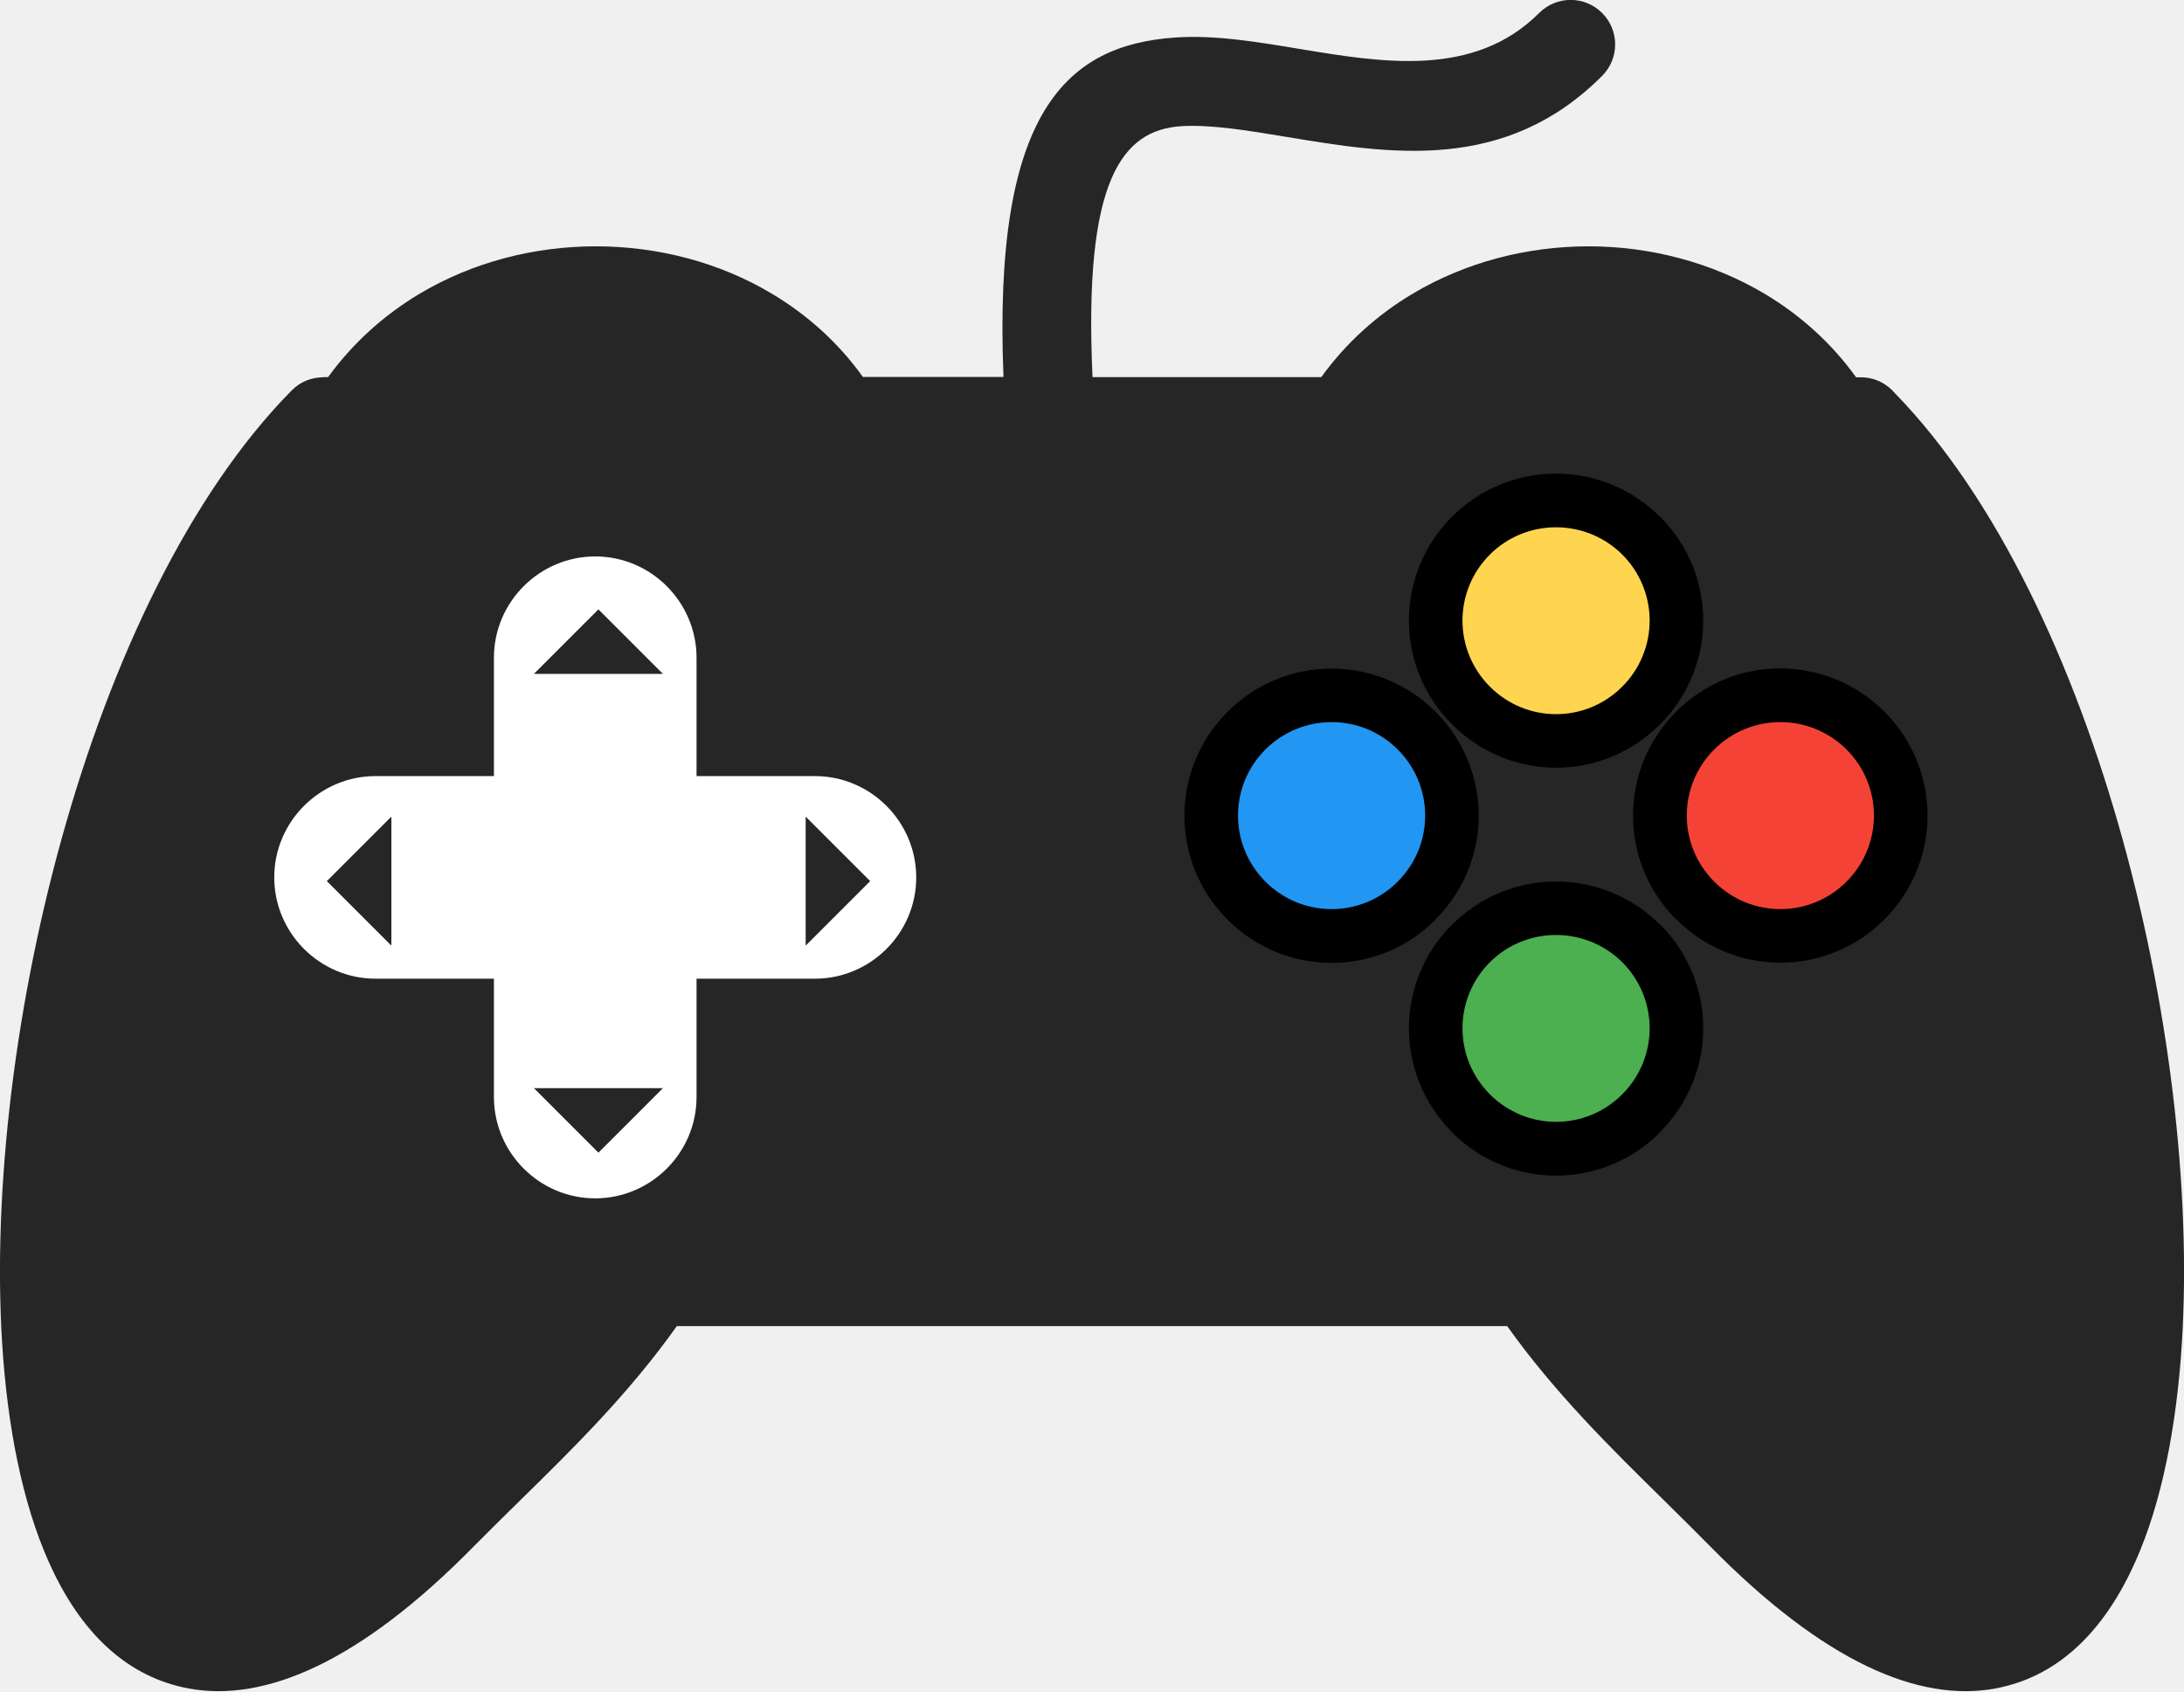
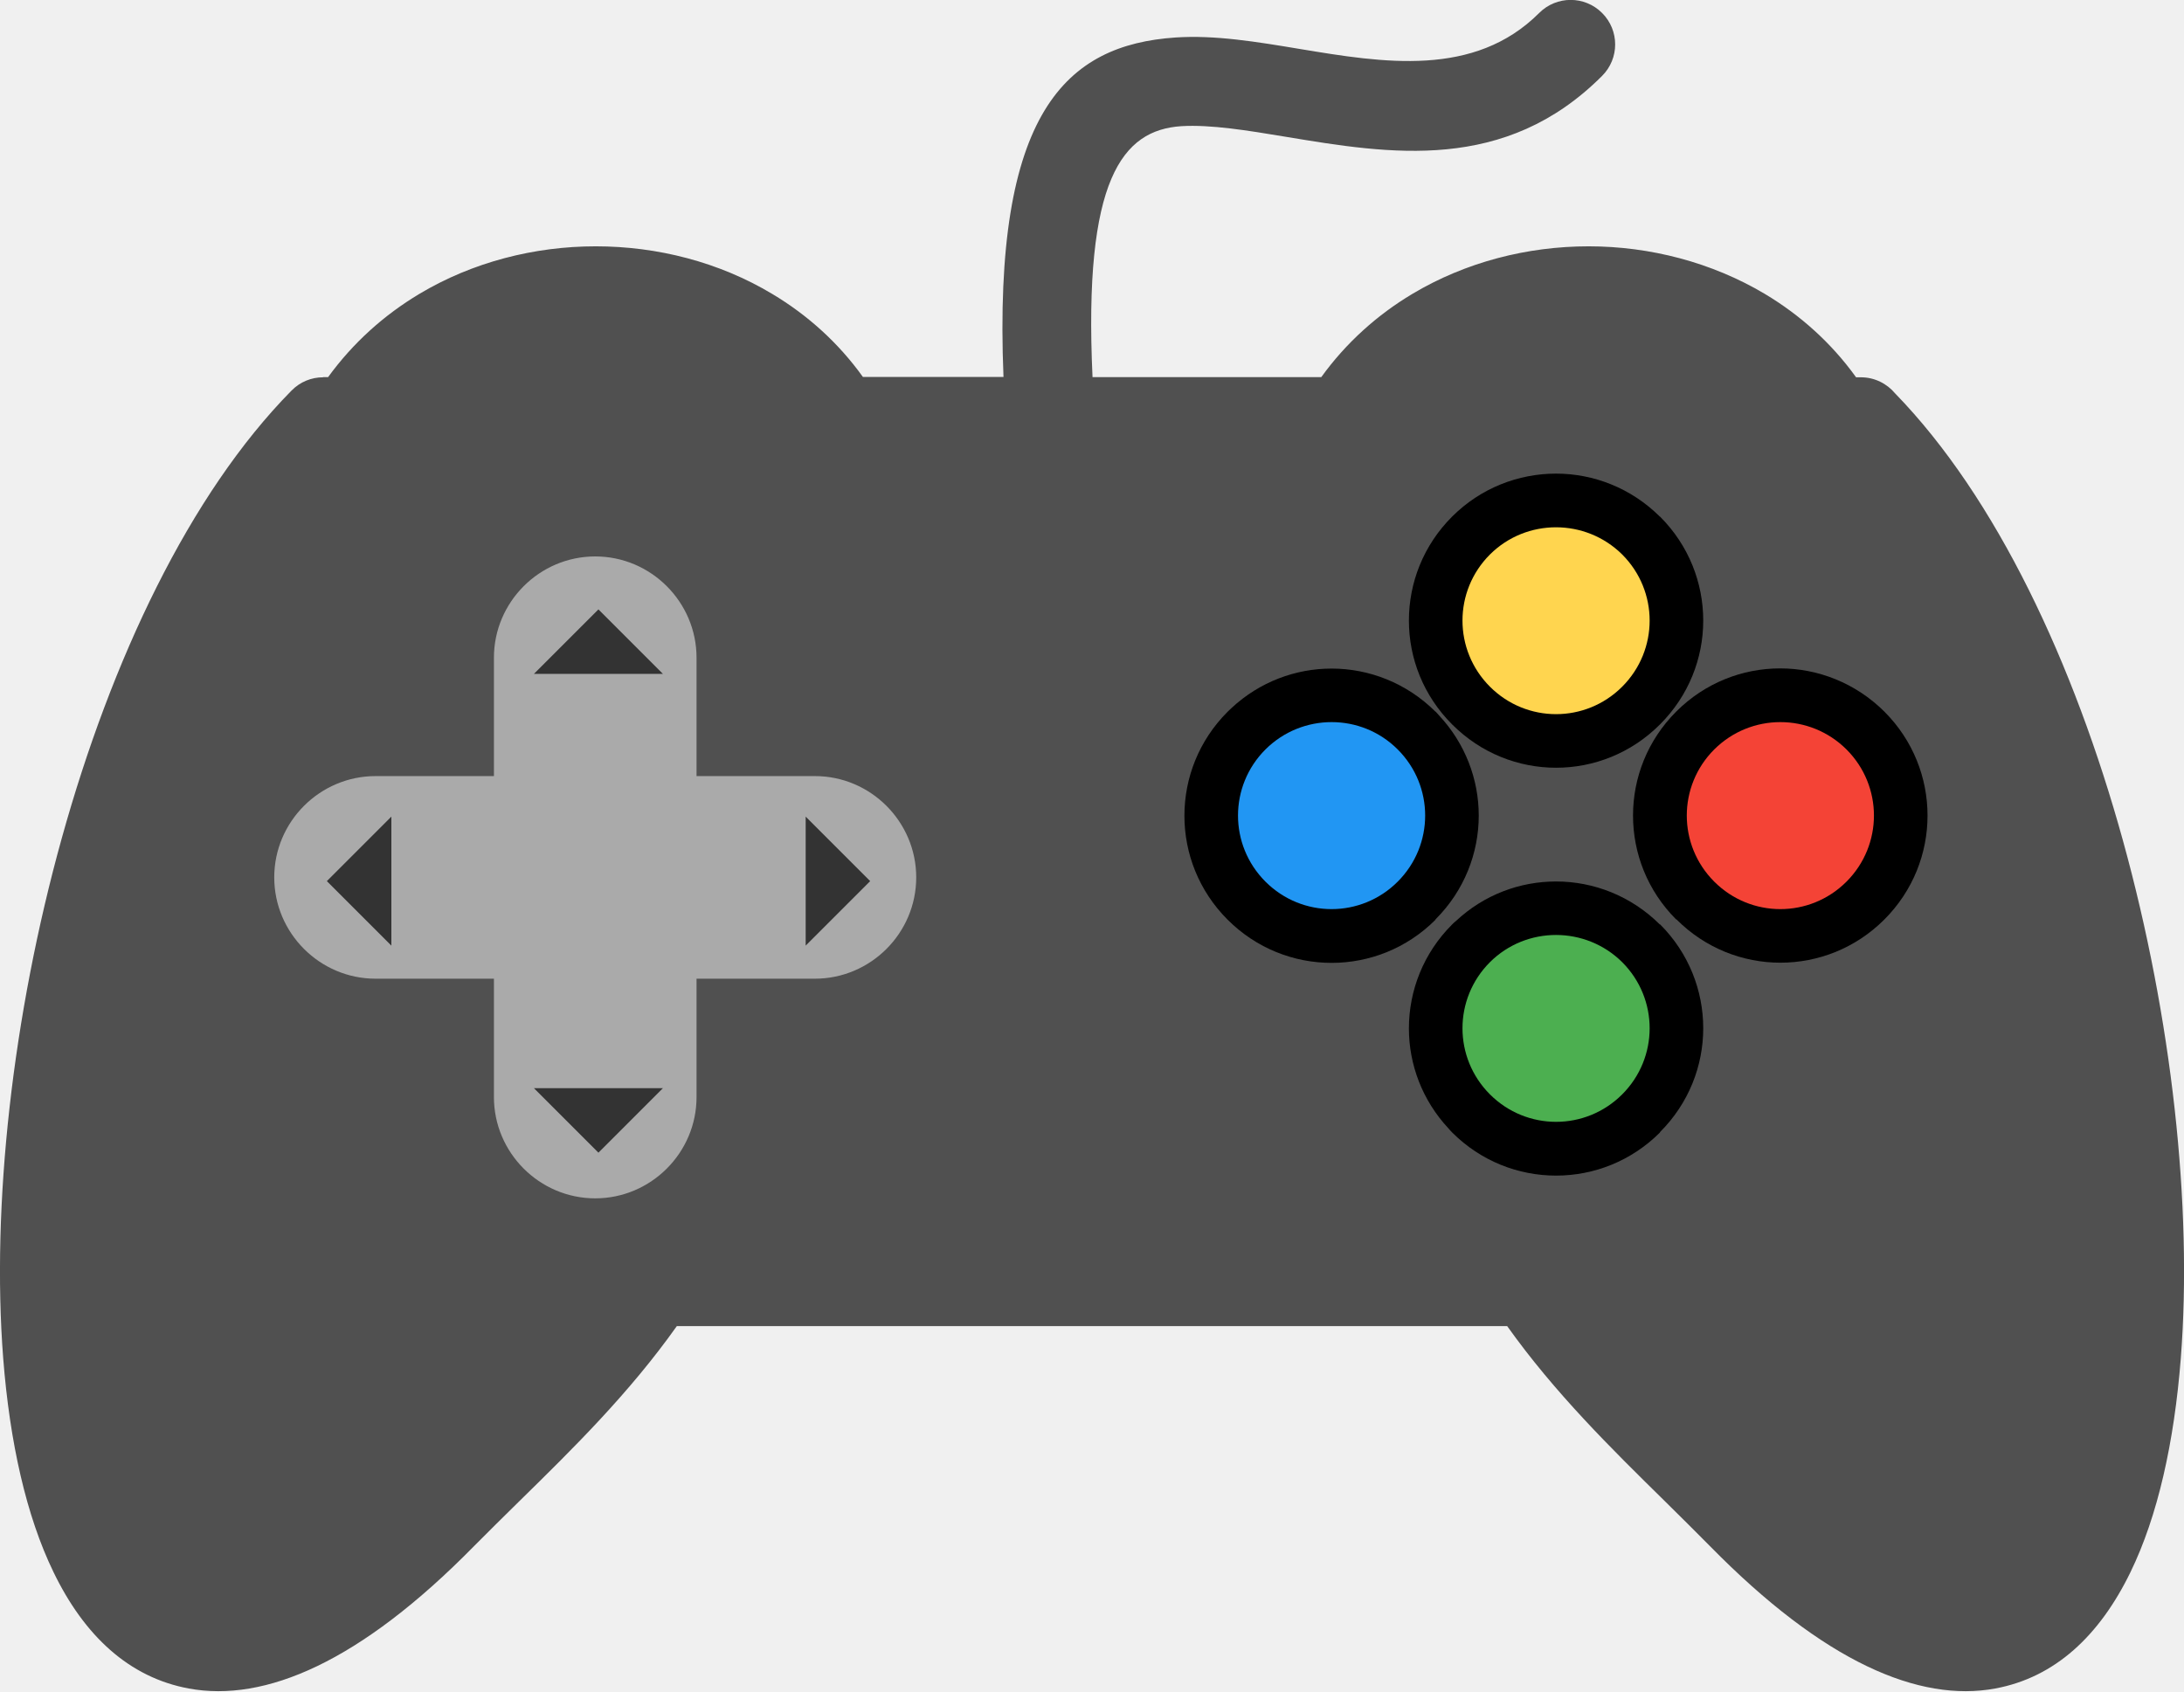
<svg xmlns="http://www.w3.org/2000/svg" version="1.1" id="Layer_1" x="0px" y="0px" viewBox="0 0 122.88 95.16" style="enable-background:new 0 0 122.88 95.16" xml:space="preserve">
  <style type="text/css">
	.st0{fill:#4CAF50;}
	.st1{fill:#2196F3;}
	.st2{fill:#F44336;}
- 	.st3{fill:#262626;}
+ 	.st3{fill:#505050;}
	.st4{fill:#FFD54F;}
- 	.st5{fill-rule:evenodd;clip-rule:evenodd;fill:#262626;}
- 	.st6{fill-rule:evenodd;clip-rule:evenodd;fill:#FFFFFF;}
+ 	.st5{fill-rule:evenodd;clip-rule:evenodd;fill:#333333;}
+ 	.st6{fill-rule:evenodd;clip-rule:evenodd;fill:#aaaaaa;}
</style>
  <g>
    <path class="st3" d="M104.43,21.23h0.27c0.78,0,1.47,0.36,1.93,0.91c11.41,11.74,17.4,37.23,16.07,54.29 c-0.37,4.73-1.3,8.89-2.83,12.03c-1.74,3.58-4.25,5.93-7.61,6.55c-4.28,0.79-9.63-1.47-16.06-8.02c-0.83-0.84-1.69-1.69-2.57-2.56 c-3-2.95-6.16-6.06-8.83-9.81H38.08c-2.68,3.78-5.84,6.89-8.85,9.84c-0.87,0.86-1.73,1.7-2.55,2.53 c-6.43,6.55-11.78,8.81-16.06,8.02c-3.36-0.62-5.88-2.97-7.61-6.55c-1.53-3.15-2.46-7.3-2.83-12.03 C-1.15,59.29,4.9,33.65,16.4,21.98c0.49-0.5,1.13-0.75,1.78-0.75v-0.01h0.28c1.41-1.94,3.16-3.5,5.13-4.68 c2.99-1.79,6.47-2.68,9.93-2.68c3.47,0,6.95,0.89,9.93,2.68c1.96,1.17,3.71,2.73,5.1,4.67h7.91C55.85,6.29,60,2.53,66.13,2.11 c2.22-0.15,4.57,0.24,7.03,0.65c4.65,0.77,9.79,1.62,13.44-2.03c0.98-0.98,2.56-0.98,3.54,0c0.98,0.98,0.98,2.56,0,3.54 C84.68,9.74,78.21,8.67,72.36,7.7C70.19,7.34,68.13,7,66.46,7.1c-3.31,0.22-5.51,2.98-4.99,14.12h12.87 c1.4-1.94,3.16-3.51,5.12-4.68c2.99-1.79,6.47-2.68,9.92-2.68c3.45,0,6.93,0.9,9.92,2.68C101.27,17.72,103.03,19.28,104.43,21.23 L104.43,21.23L104.43,21.23z" />
    <path d="M93.4,29.07c1.62,1.62,2.43,3.73,2.43,5.85c0,2.11-0.81,4.22-2.43,5.84l-0.01,0.01c-1.62,1.62-3.73,2.43-5.84,2.43 c-2.11,0-4.22-0.81-5.84-2.43l-0.01-0.01c-1.62-1.62-2.43-3.73-2.43-5.84c0-2.12,0.81-4.23,2.43-5.85 c1.61-1.61,3.73-2.42,5.85-2.42c2.11,0,4.22,0.81,5.84,2.42H93.4L93.4,29.07L93.4,29.07z" />
    <path class="st4" d="M91.27,31.2c2.06,2.06,2.06,5.38,0,7.44c-2.06,2.06-5.38,2.06-7.44,0s-2.06-5.38,0-7.44 C85.88,29.16,89.21,29.16,91.27,31.2L91.27,31.2L91.27,31.2z" />
    <path d="M80.77,40.04c0.07,0.07,0.13,0.14,0.19,0.21c1.49,1.59,2.24,3.62,2.24,5.64c0,2.11-0.81,4.22-2.43,5.84l-0.01,0.01 l0.01,0.01c-1.62,1.62-3.73,2.43-5.85,2.43c-2.12,0-4.23-0.81-5.85-2.43s-2.43-3.73-2.43-5.85c0-2.12,0.81-4.23,2.43-5.85 l0.01-0.01c0.07-0.07,0.14-0.13,0.21-0.2c1.59-1.48,3.61-2.22,5.63-2.22c2.11,0,4.22,0.81,5.84,2.42L80.77,40.04L80.77,40.04z" />
    <path class="st1" d="M78.64,42.17c2.06,2.06,2.06,5.38,0,7.44c-2.06,2.06-5.38,2.06-7.44,0c-2.06-2.06-2.06-5.38,0-7.44 C73.26,40.12,76.59,40.12,78.64,42.17L78.64,42.17L78.64,42.17z" />
    <path d="M106.02,40.04c1.62,1.62,2.43,3.73,2.43,5.85c0,2.12-0.81,4.23-2.43,5.85s-3.73,2.43-5.85,2.43 c-2.11,0-4.22-0.81-5.84-2.43l-0.01-0.01l-0.01,0.01c-1.62-1.62-2.43-3.73-2.43-5.85c0-2.12,0.81-4.23,2.43-5.85 s3.73-2.43,5.85-2.43S104.4,38.43,106.02,40.04L106.02,40.04z" />
    <path class="st2" d="M103.89,42.17c2.06,2.06,2.06,5.38,0,7.44c-2.06,2.06-5.38,2.06-7.44,0c-2.06-2.06-2.06-5.38,0-7.44 C98.51,40.12,101.83,40.12,103.89,42.17L103.89,42.17L103.89,42.17z" />
    <path d="M93.4,52.01c1.62,1.62,2.43,3.73,2.43,5.85c0,2.11-0.81,4.22-2.43,5.84l-0.01,0.01l0.01,0.01 c-1.62,1.62-3.73,2.43-5.85,2.43c-2.12,0-4.23-0.81-5.85-2.43c-0.07-0.07-0.13-0.14-0.19-0.21c-1.49-1.59-2.24-3.62-2.24-5.64 c0-2.12,0.81-4.23,2.43-5.85c0.07-0.07,0.13-0.13,0.21-0.19c1.59-1.49,3.61-2.23,5.64-2.23c2.11,0,4.22,0.81,5.84,2.42H93.4 L93.4,52.01L93.4,52.01z" />
    <path class="st0" d="M91.27,54.14c2.06,2.06,2.06,5.38,0,7.44c-2.06,2.06-5.38,2.06-7.44,0s-2.06-5.38,0-7.44 C85.88,52.1,89.21,52.1,91.27,54.14L91.27,54.14L91.27,54.14z" />
    <path class="st6" d="M33.49,31.31L33.49,31.31c3.14,0,5.7,2.57,5.7,5.7v6.66h6.66c3.14,0,5.7,2.57,5.7,5.7l0,0 c0,3.14-2.57,5.7-5.7,5.7h-6.66v6.66c0,3.14-2.57,5.7-5.7,5.7l0,0c-3.14,0-5.7-2.57-5.7-5.7v-6.66h-6.66c-3.14,0-5.7-2.57-5.7-5.7 l0,0c0-3.14,2.57-5.7,5.7-5.7h6.66v-6.66C27.79,33.88,30.35,31.31,33.49,31.31L33.49,31.31z" />
    <path class="st5" d="M48.96,49.58l-3.63,3.63v-7.26L48.96,49.58L48.96,49.58z M33.67,34.29l3.63,3.63h-7.26L33.67,34.29 L33.67,34.29z M18.39,49.58l3.63,3.63v-7.26L18.39,49.58L18.39,49.58z M33.67,64.86l3.63-3.63h-7.26L33.67,64.86L33.67,64.86z" />
  </g>
</svg>
